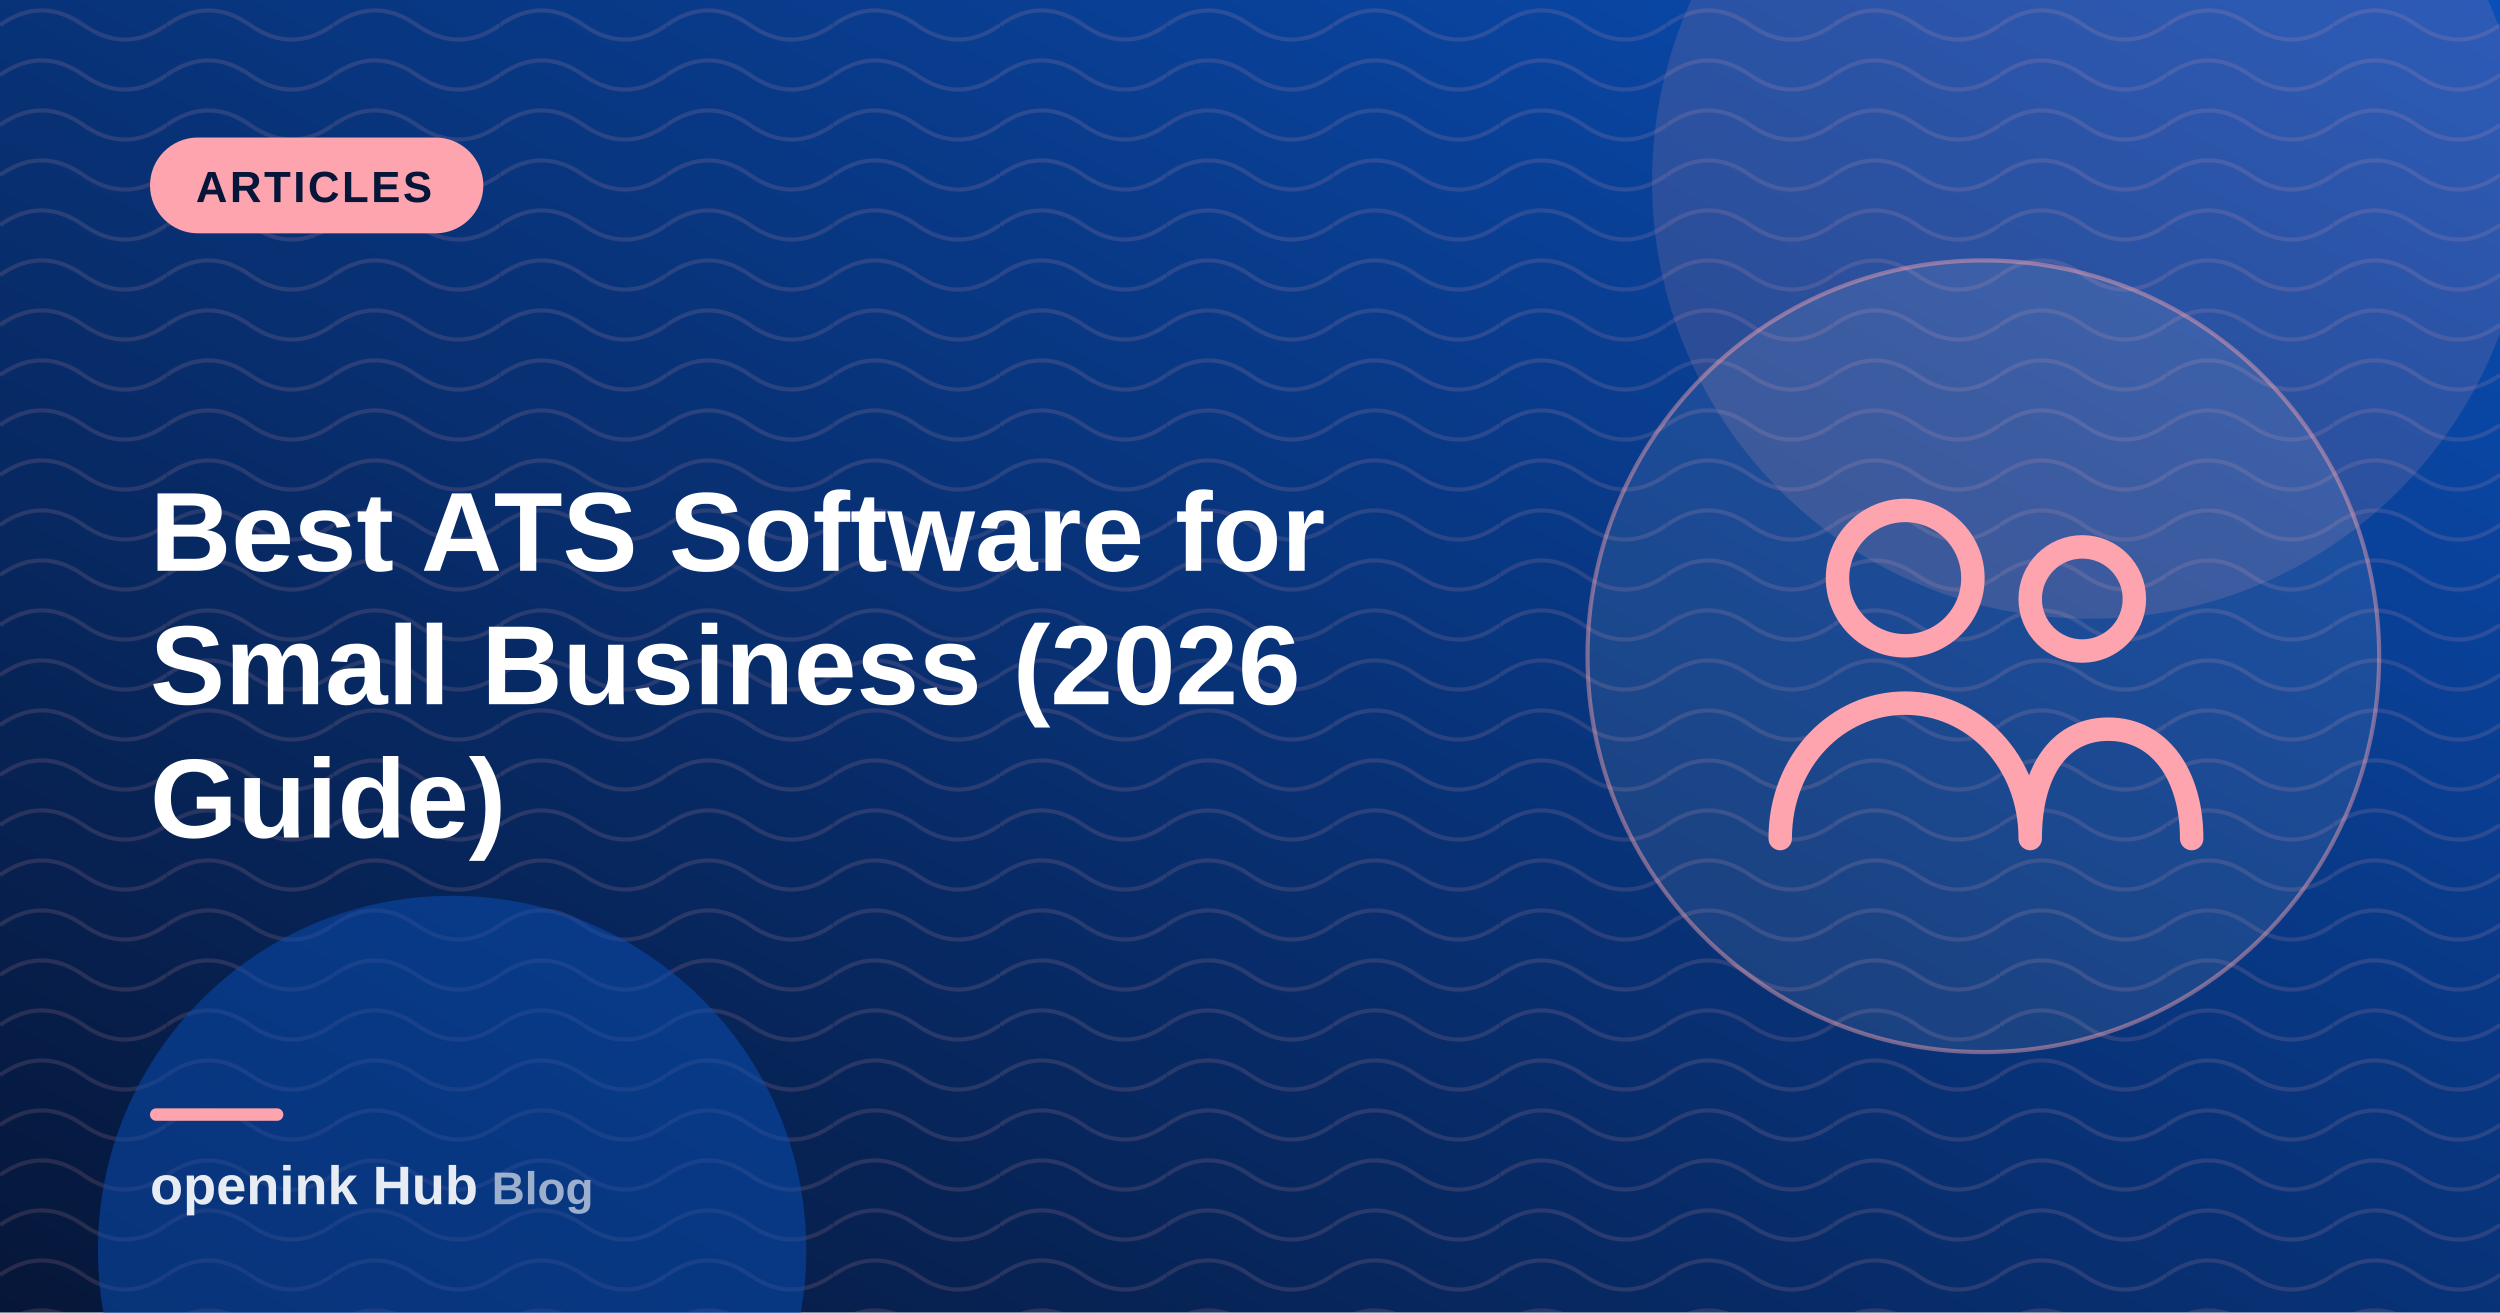
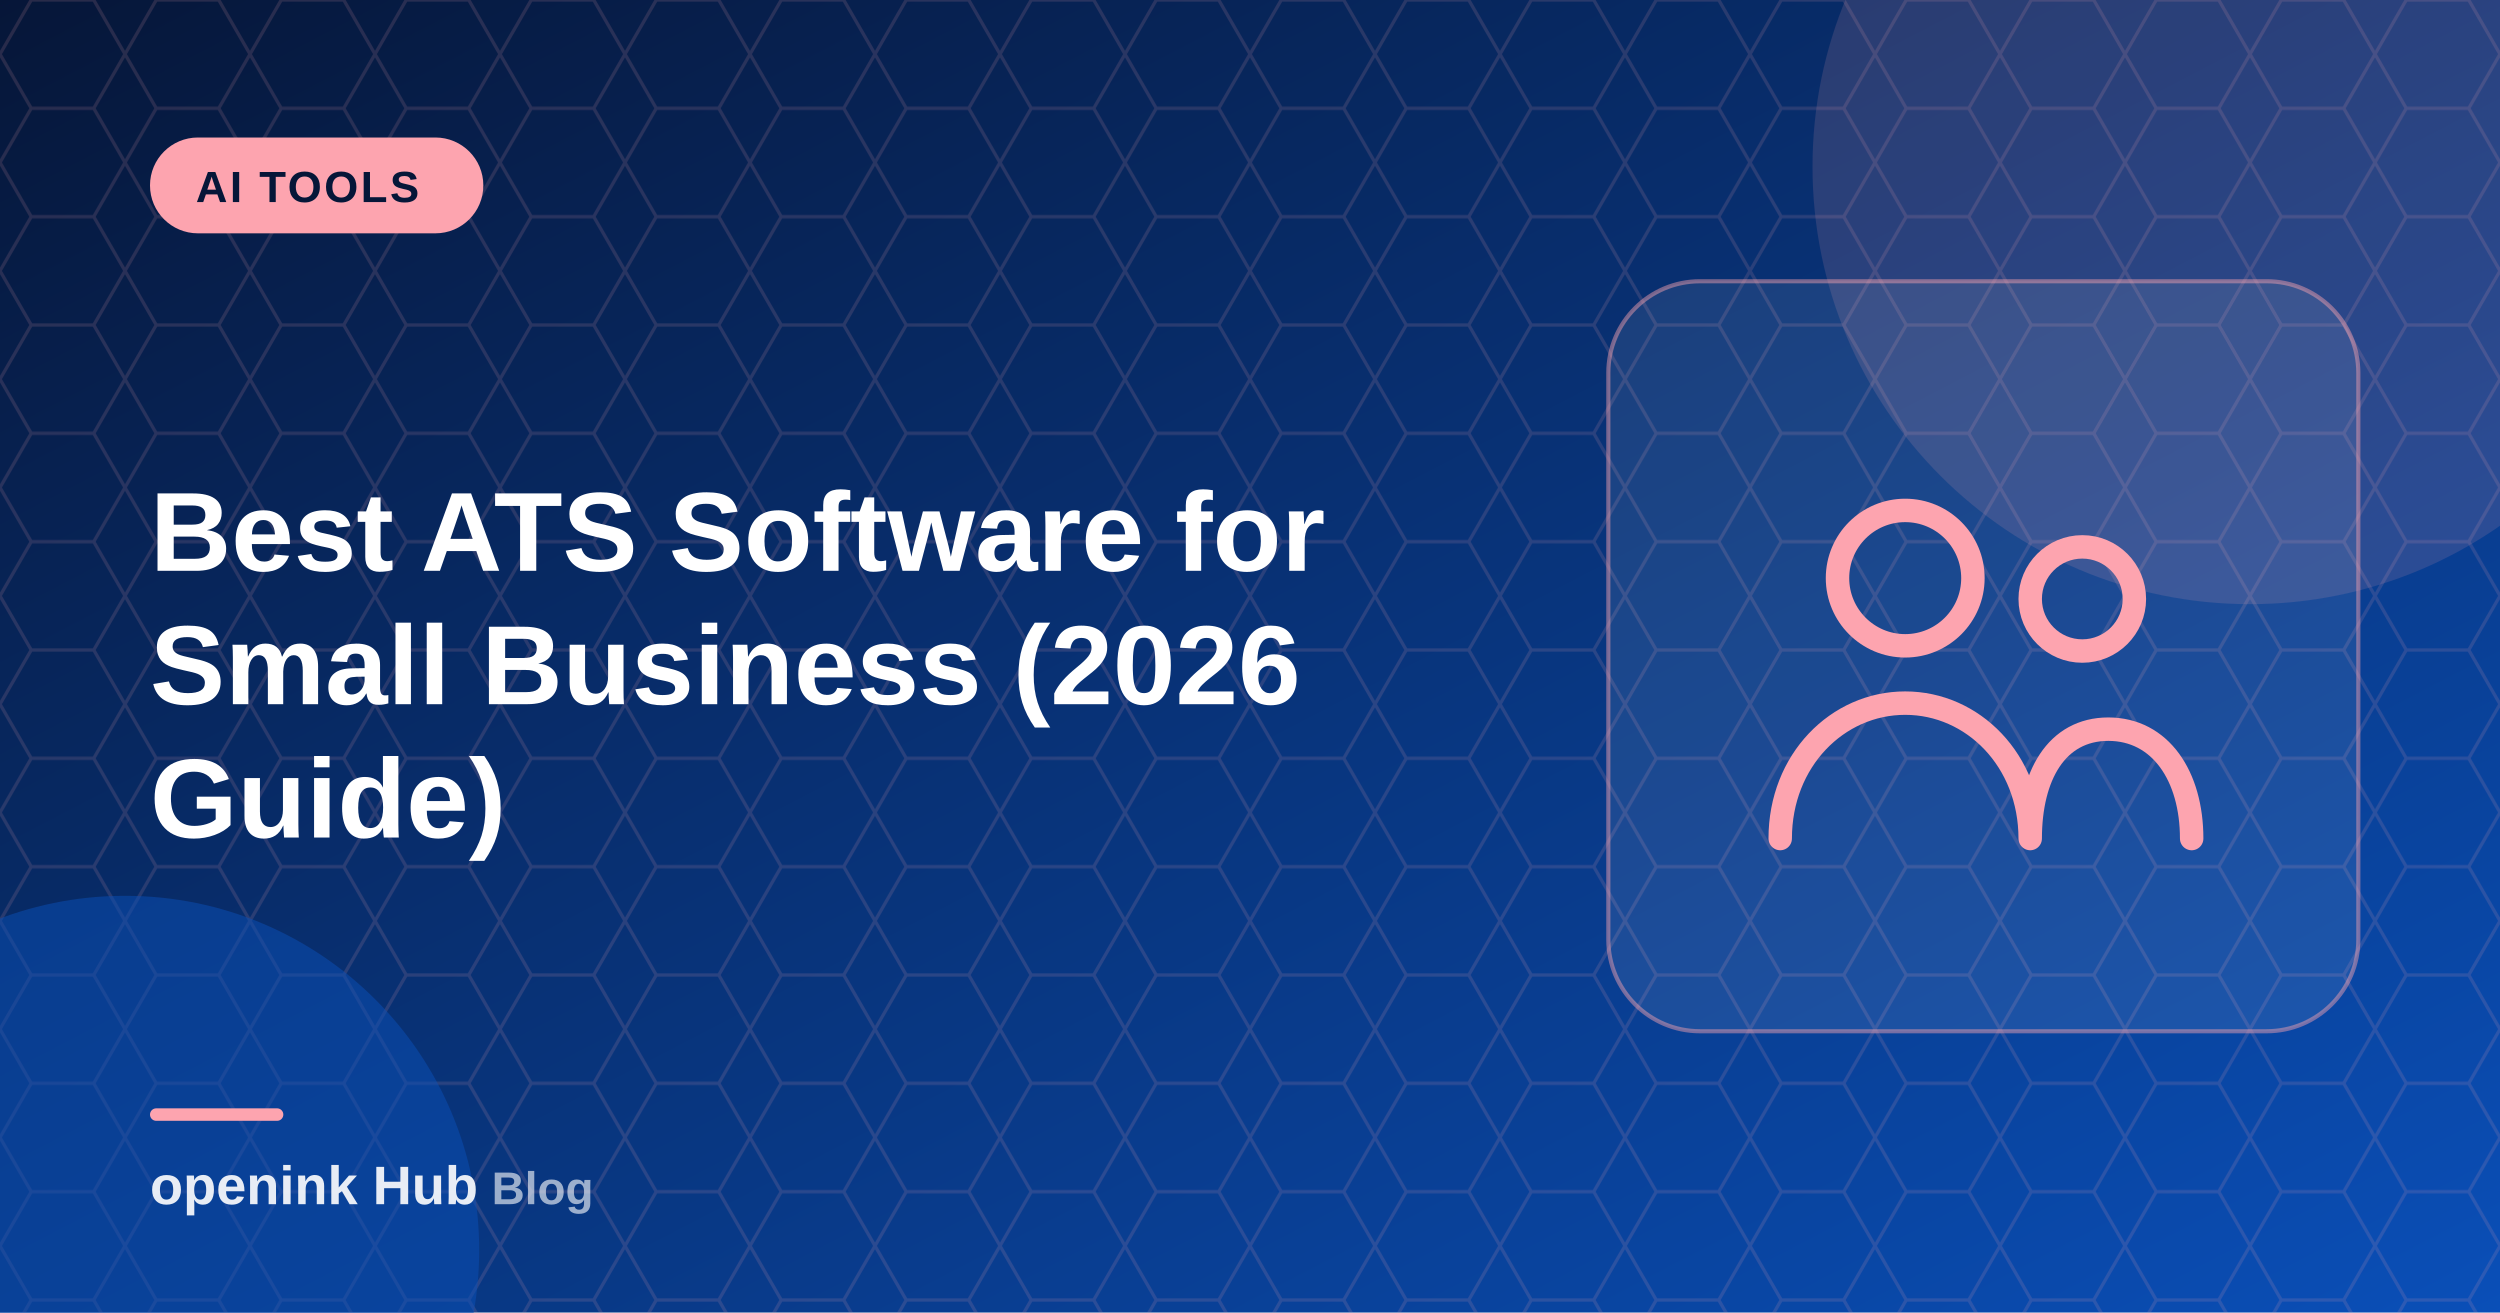
<svg xmlns="http://www.w3.org/2000/svg" width="1200" height="630" viewBox="0 0 1200 630" role="img" aria-label="Best ATS Software for Small Business (2026 Guide)">
  <defs>
-     <linearGradient id="g" x1="0" y1="1" x2="1" y2="0">
+     <linearGradient id="g" x1="0" y1="0" x2="1" y2="1">
      <stop offset="0" stop-color="#061638" />
      <stop offset="1" stop-color="#0a4fb8" />
    </linearGradient>
-     <pattern id="p" width="80" height="24" patternUnits="userSpaceOnUse">
-       <path d="M0 12q20-14 40 0t40 0" fill="none" stroke="#fda4af" stroke-width="2" />
+     <pattern id="p" width="60" height="52" patternUnits="userSpaceOnUse">
+       <path d="M15 0h30l15 26-15 26H15L0 26Z" fill="none" stroke="#fda4af" stroke-width="1.6" />
    </pattern>
    <style>.ic{fill:none;stroke:#fda4af;stroke-width:9;stroke-linecap:round;stroke-linejoin:round}.ic .f{fill:#fda4af;stroke:none}</style>
  </defs>
  <rect width="1200" height="630" fill="url(#g)" />
  <rect width="1200" height="630" fill="url(#p)" opacity=".14" />
-   <circle cx="1003" cy="87" r="210" fill="#fda4af" opacity=".14" />
-   <circle cx="217" cy="600" r="170" fill="#0a4fb8" opacity=".5" />
-   <circle cx="952" cy="315" r="190" fill="#fff" fill-opacity=".08" stroke="#fda4af" stroke-opacity=".45" stroke-width="2" />
+   <circle cx="1080" cy="80" r="210" fill="#fda4af" opacity=".14" />
+   <circle cx="60" cy="600" r="170" fill="#0a4fb8" opacity=".5" />
+   <rect x="772" y="135" width="360" height="360" rx="44" fill="#fff" fill-opacity=".08" stroke="#fda4af" stroke-opacity=".45" stroke-width="2" />
  <g class="ic" transform="translate(827 190) scale(1.25)">
    <circle cx="70" cy="70" r="26" />
    <circle cx="138" cy="78" r="20" />
    <path d="M22 170c0-30 22-52 48-52s48 22 48 52M118 170c0-24 10-42 30-42s32 18 32 42" />
  </g>
  <rect x="72" y="66" width="160" height="46" rx="23" fill="#fda4af" />
-   <text x="94" y="97" fill="#061638" font-family="Segoe UI,Arial,sans-serif" font-size="21" font-weight="700" letter-spacing="1.2">ARTICLES</text>
+   <text x="94" y="97" fill="#061638" font-family="Segoe UI,Arial,sans-serif" font-size="21" font-weight="700" letter-spacing="1.2">AI TOOLS</text>
  <text x="72" y="274" fill="#fff" font-family="Segoe UI,Arial,sans-serif" font-size="54" font-weight="800">Best ATS Software for</text>
  <text x="72" y="338" fill="#fff" font-family="Segoe UI,Arial,sans-serif" font-size="54" font-weight="800">Small Business (2026</text>
  <text x="72" y="402" fill="#fff" font-family="Segoe UI,Arial,sans-serif" font-size="54" font-weight="800">Guide)</text>
  <rect x="72" y="532" width="64" height="6" rx="3" fill="#fda4af" />
  <text x="72" y="578" fill="#fff" fill-opacity=".9" font-family="Segoe UI,Arial,sans-serif" font-size="26" font-weight="700">openink Hub</text>
  <text x="236" y="578" fill="#fff" fill-opacity=".6" font-family="Segoe UI,Arial,sans-serif" font-size="22" font-weight="600">Blog</text>
</svg>
